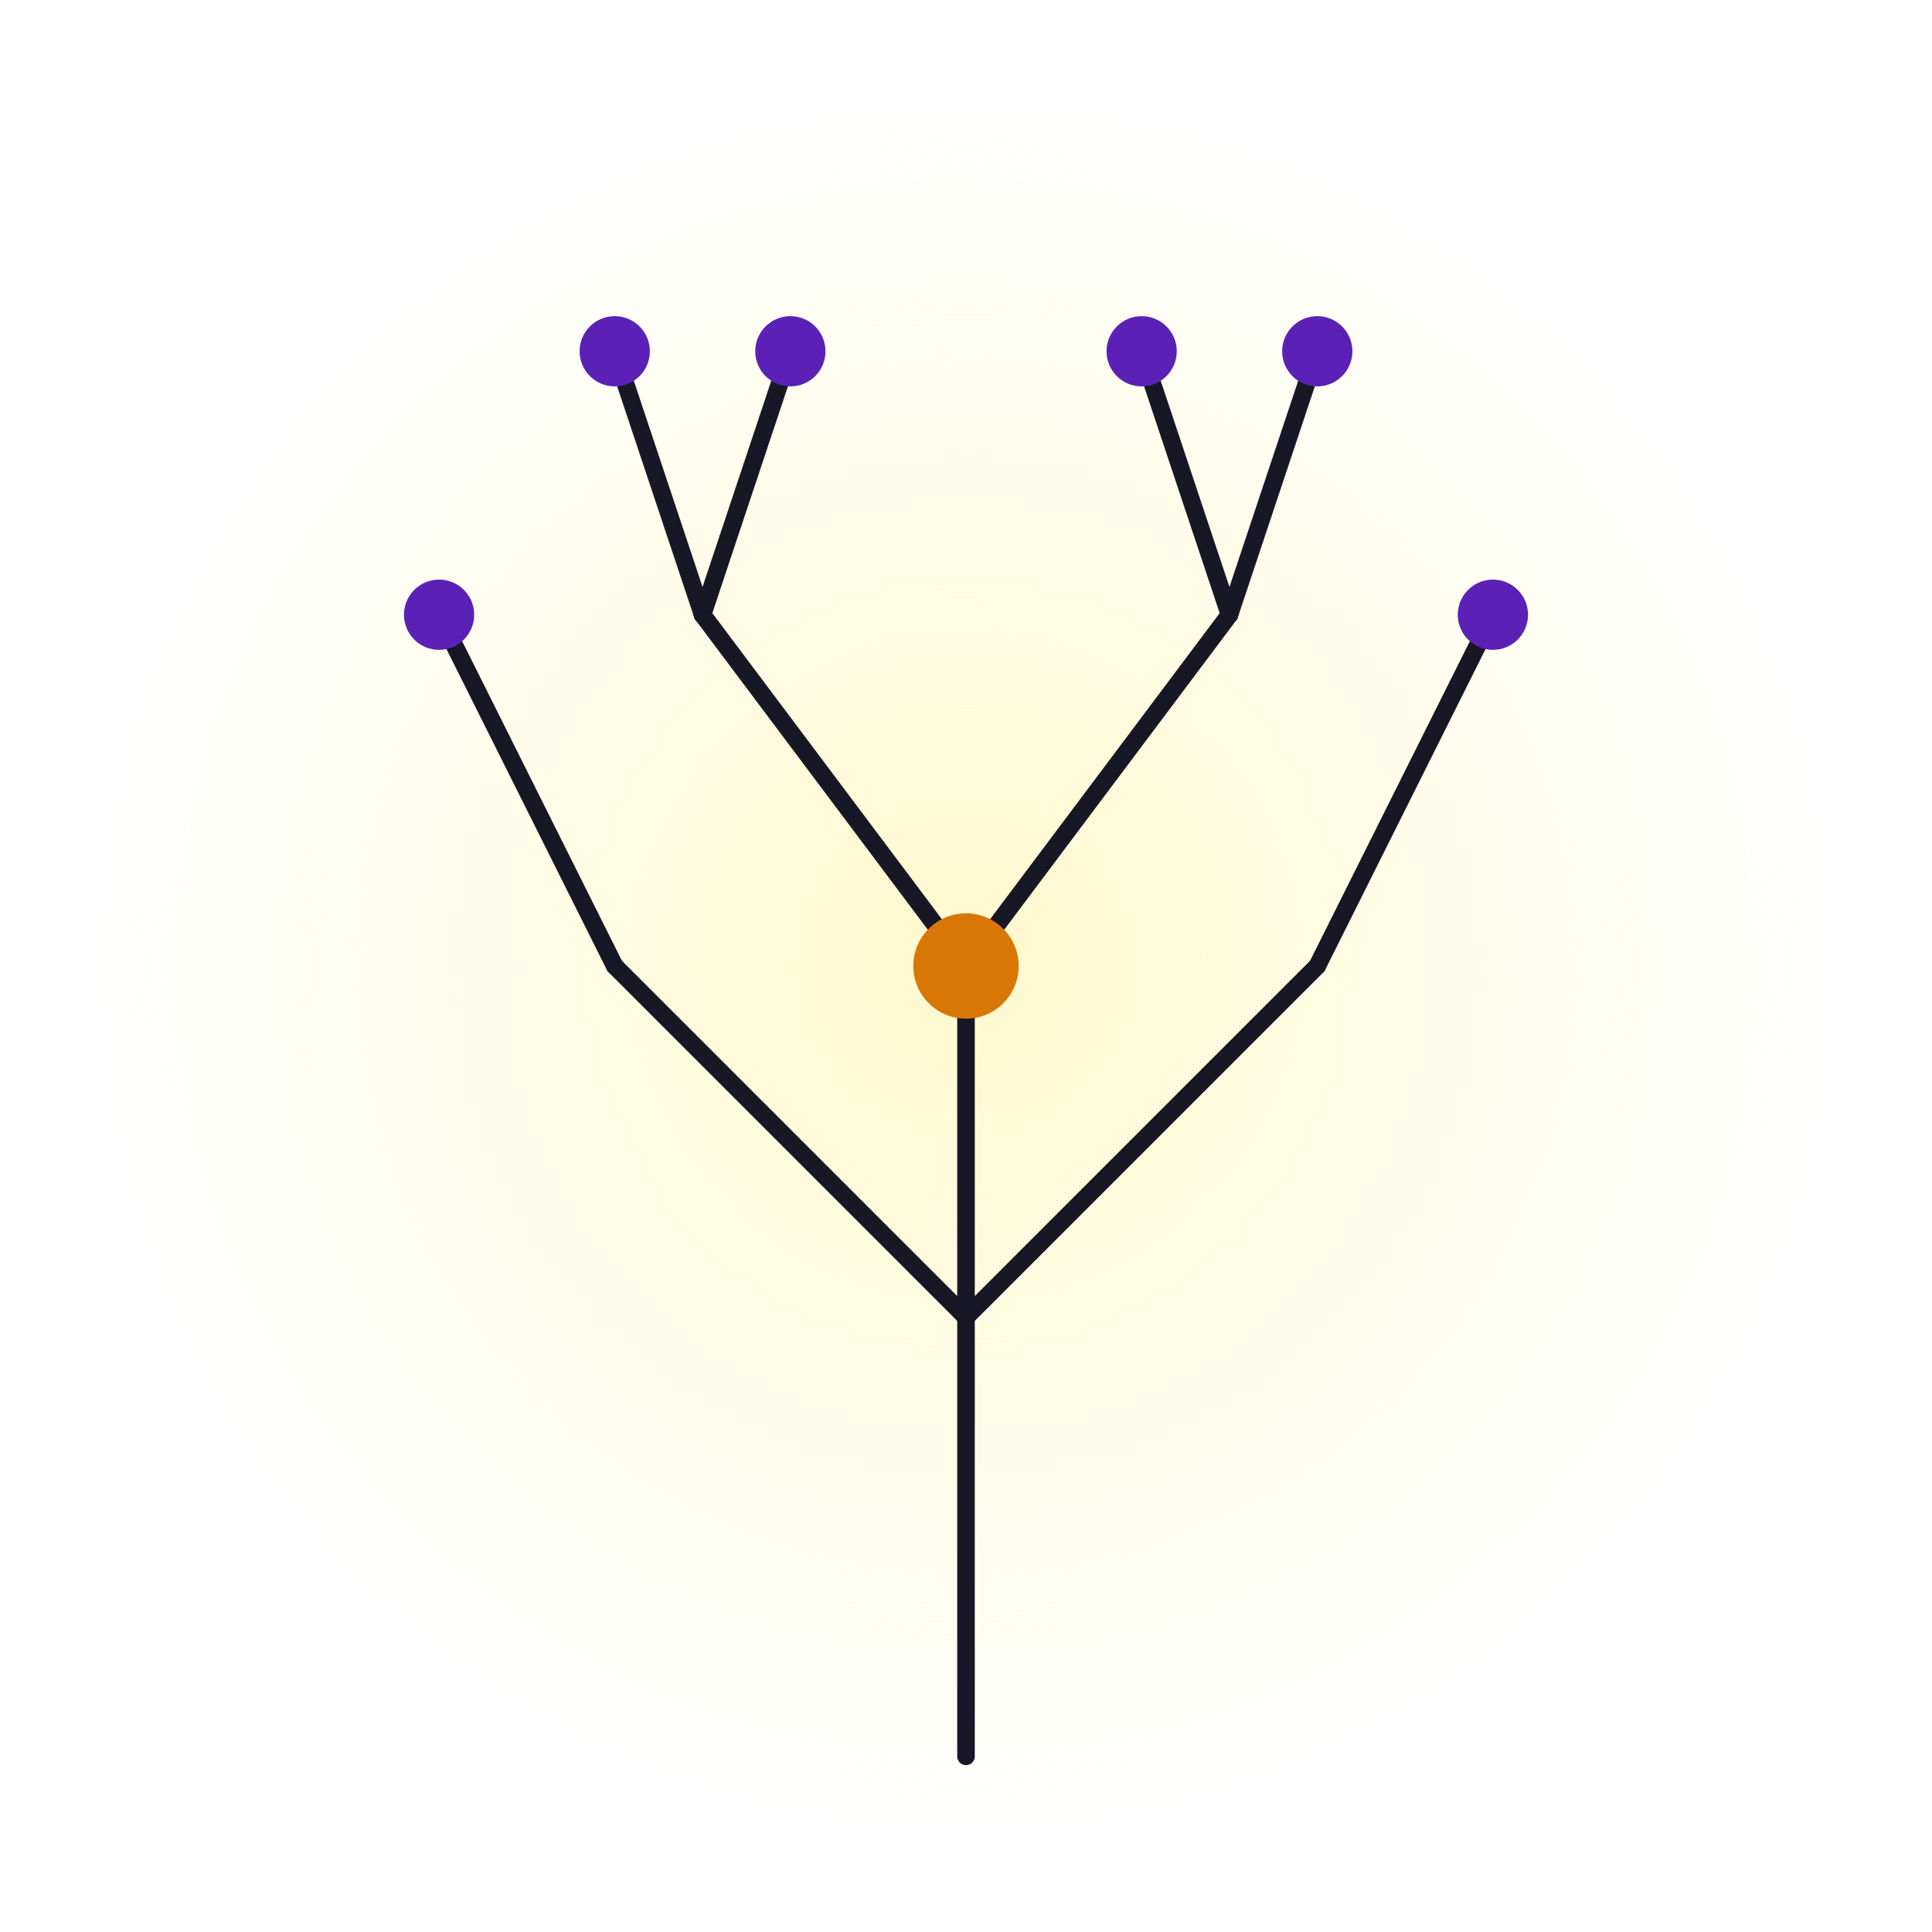
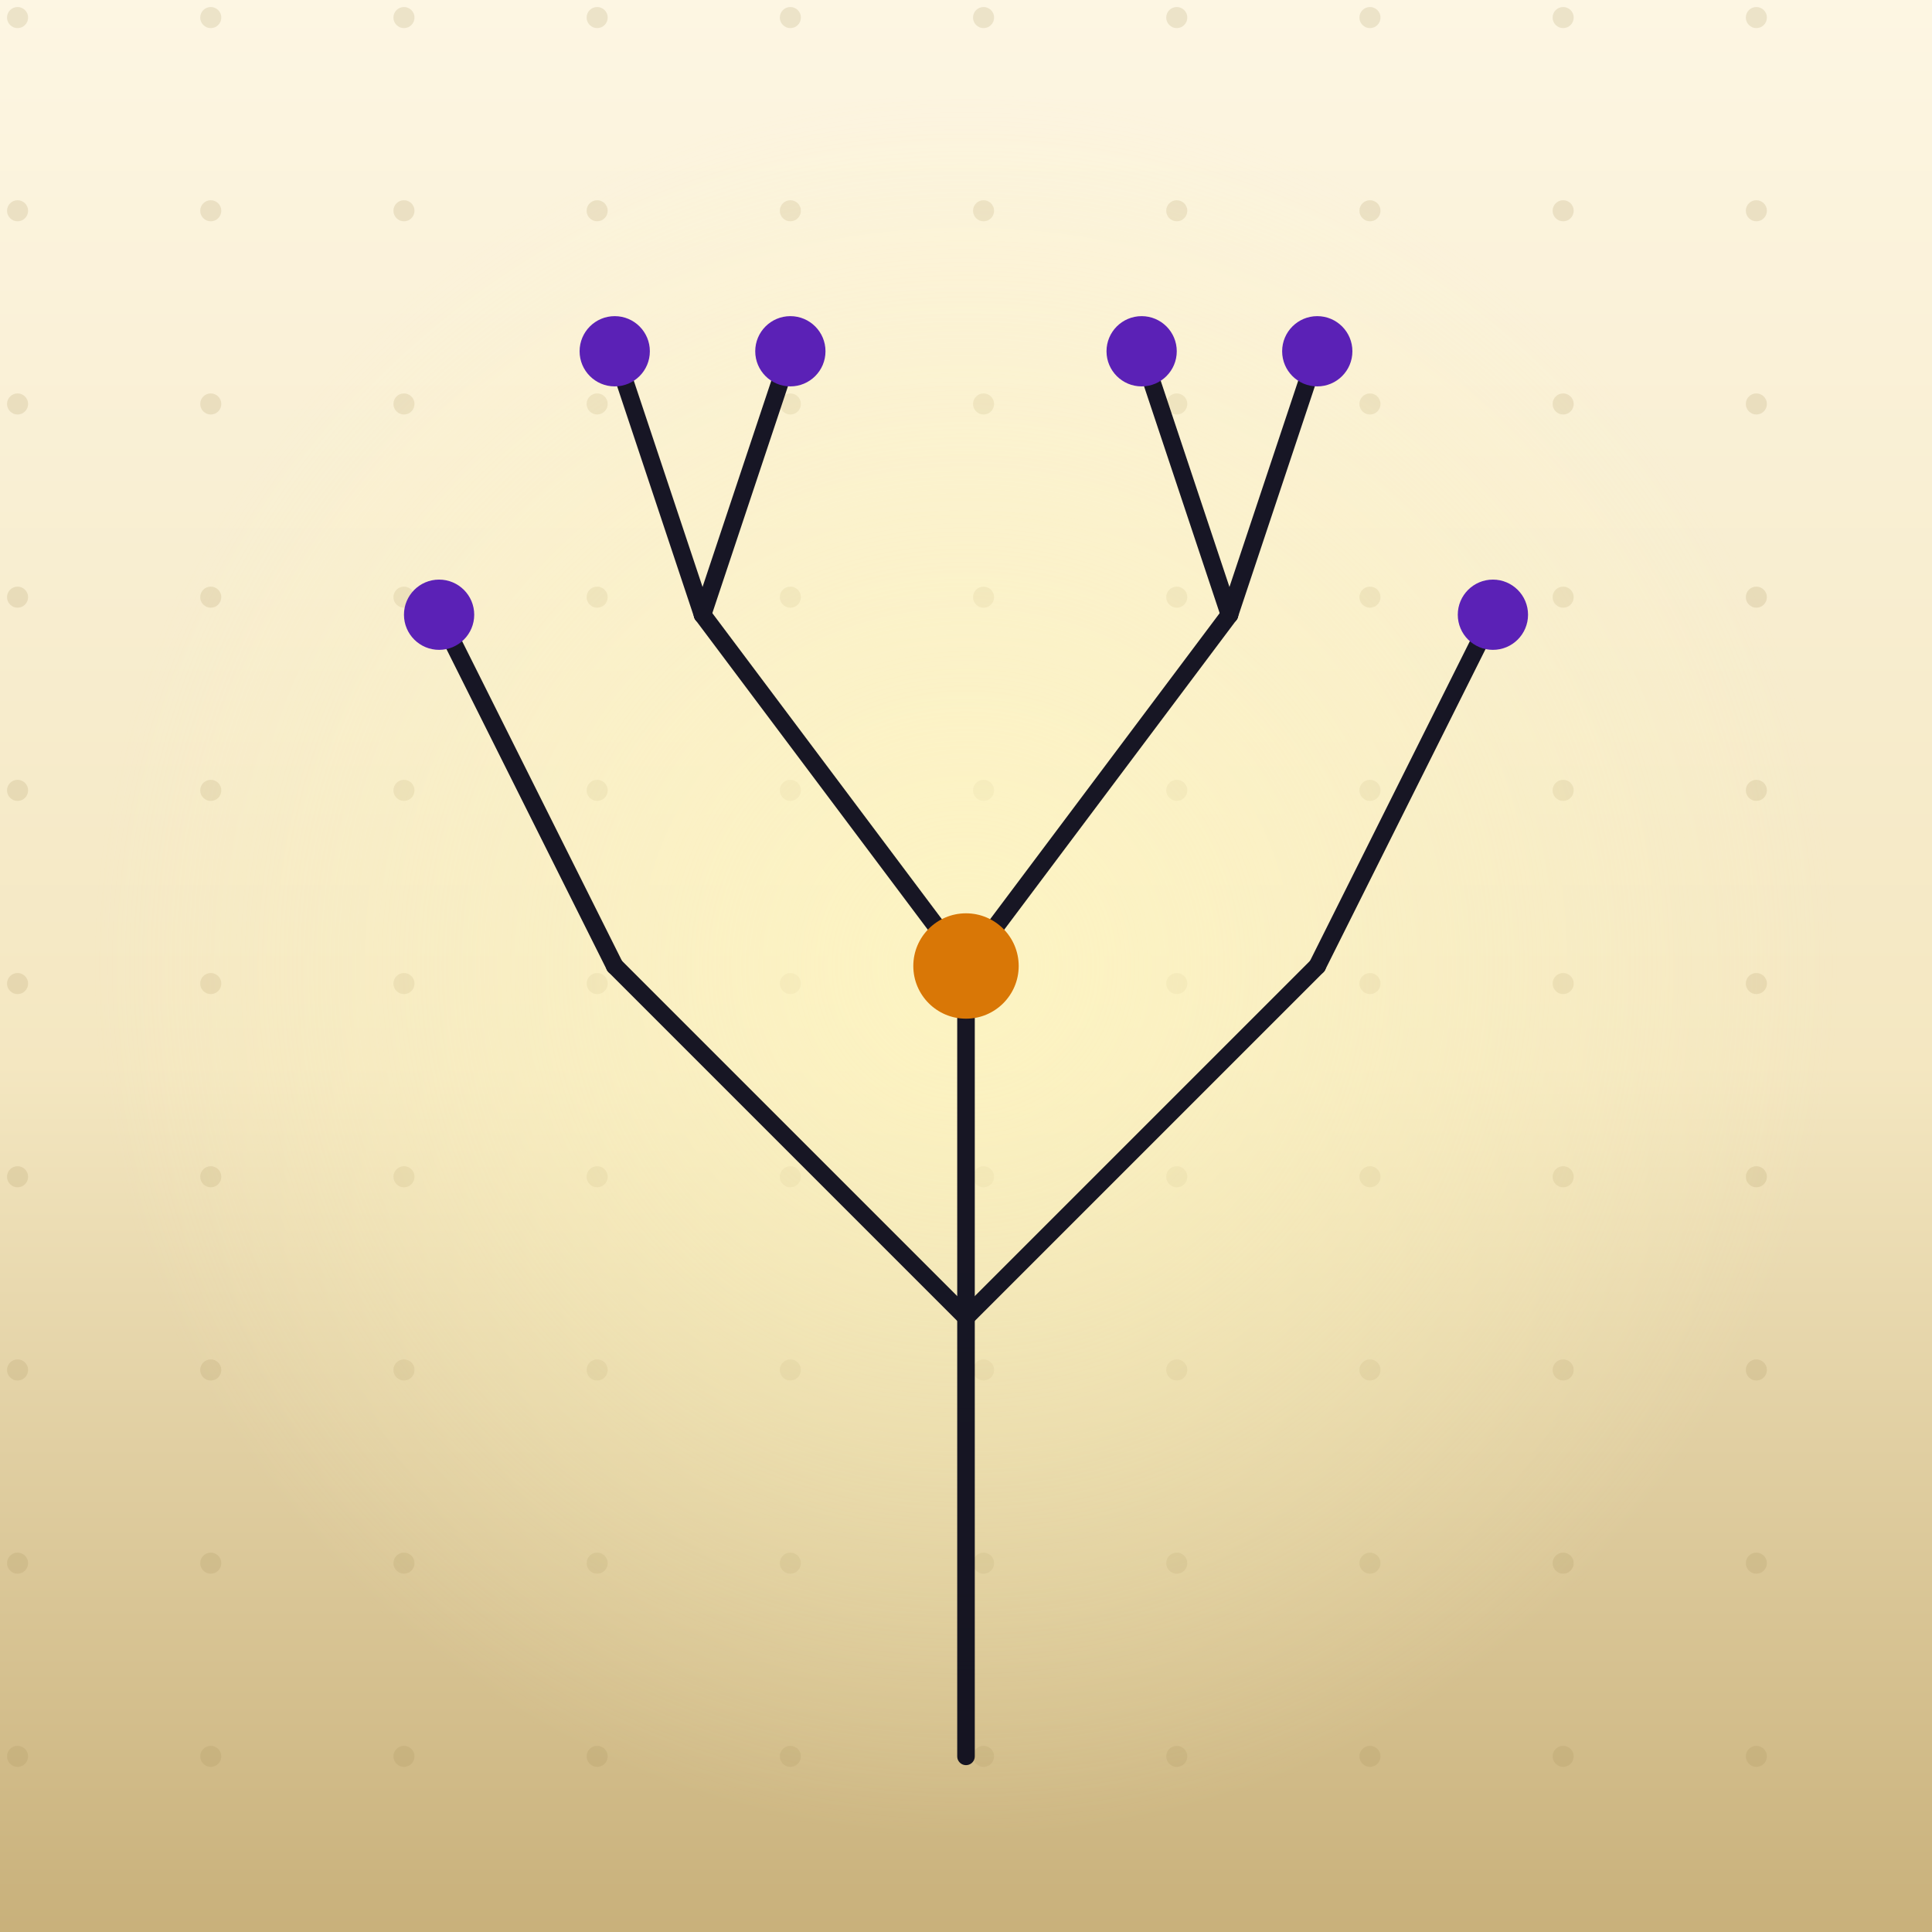
<svg xmlns="http://www.w3.org/2000/svg" viewBox="0 0 220 220">
  <defs>
+     <linearGradient id="sky" x1="0" y1="0" x2="0" y2="1">
+       <stop offset="0%" stop-color="#fdf6e3" />
+       <stop offset="55%" stop-color="#f4e7c1" />
+       <stop offset="100%" stop-color="#c8b07a" />
+     </linearGradient>
+     <pattern id="dots" width="22" height="22" patternUnits="userSpaceOnUse">
+       <circle cx="2" cy="2" r="1.2" fill="#a68b56" fill-opacity="0.18" />
+     </pattern>
    <radialGradient id="qr-glow" cx="50%" cy="50%" r="50%">
      <stop offset="0%" stop-color="#fff7c2" stop-opacity="0.8" />
      <stop offset="100%" stop-color="#fff7c2" stop-opacity="0" />
    </radialGradient>
  </defs>
+   <rect width="220" height="220" fill="url(#sky)" />
+   <rect width="220" height="220" fill="url(#dots)" />
  <circle cx="110" cy="110" r="100" fill="url(#qr-glow)" />
  <g stroke="#0c0c1c" stroke-width="2" fill="none" stroke-linecap="round" opacity="0.95">
    <path d="M 110 200 L 110 110" />
    <path d="M 110 150 L 70 110" />
    <path d="M 110 150 L 150 110" />
    <path d="M 110 110 L 80 70" />
    <path d="M 110 110 L 140 70" />
    <path d="M 70 110 L 50 70" />
    <path d="M 150 110 L 170 70" />
    <path d="M 80 70 L 70 40" />
    <path d="M 80 70 L 90 40" />
    <path d="M 140 70 L 130 40" />
    <path d="M 140 70 L 150 40" />
  </g>
  <g fill="#5b21b6">
    <circle cx="70" cy="40" r="4" />
    <circle cx="90" cy="40" r="4" />
    <circle cx="130" cy="40" r="4" />
    <circle cx="150" cy="40" r="4" />
    <circle cx="50" cy="70" r="4" />
    <circle cx="170" cy="70" r="4" />
  </g>
  <circle cx="110" cy="110" r="6" fill="#d97706" />
</svg>
